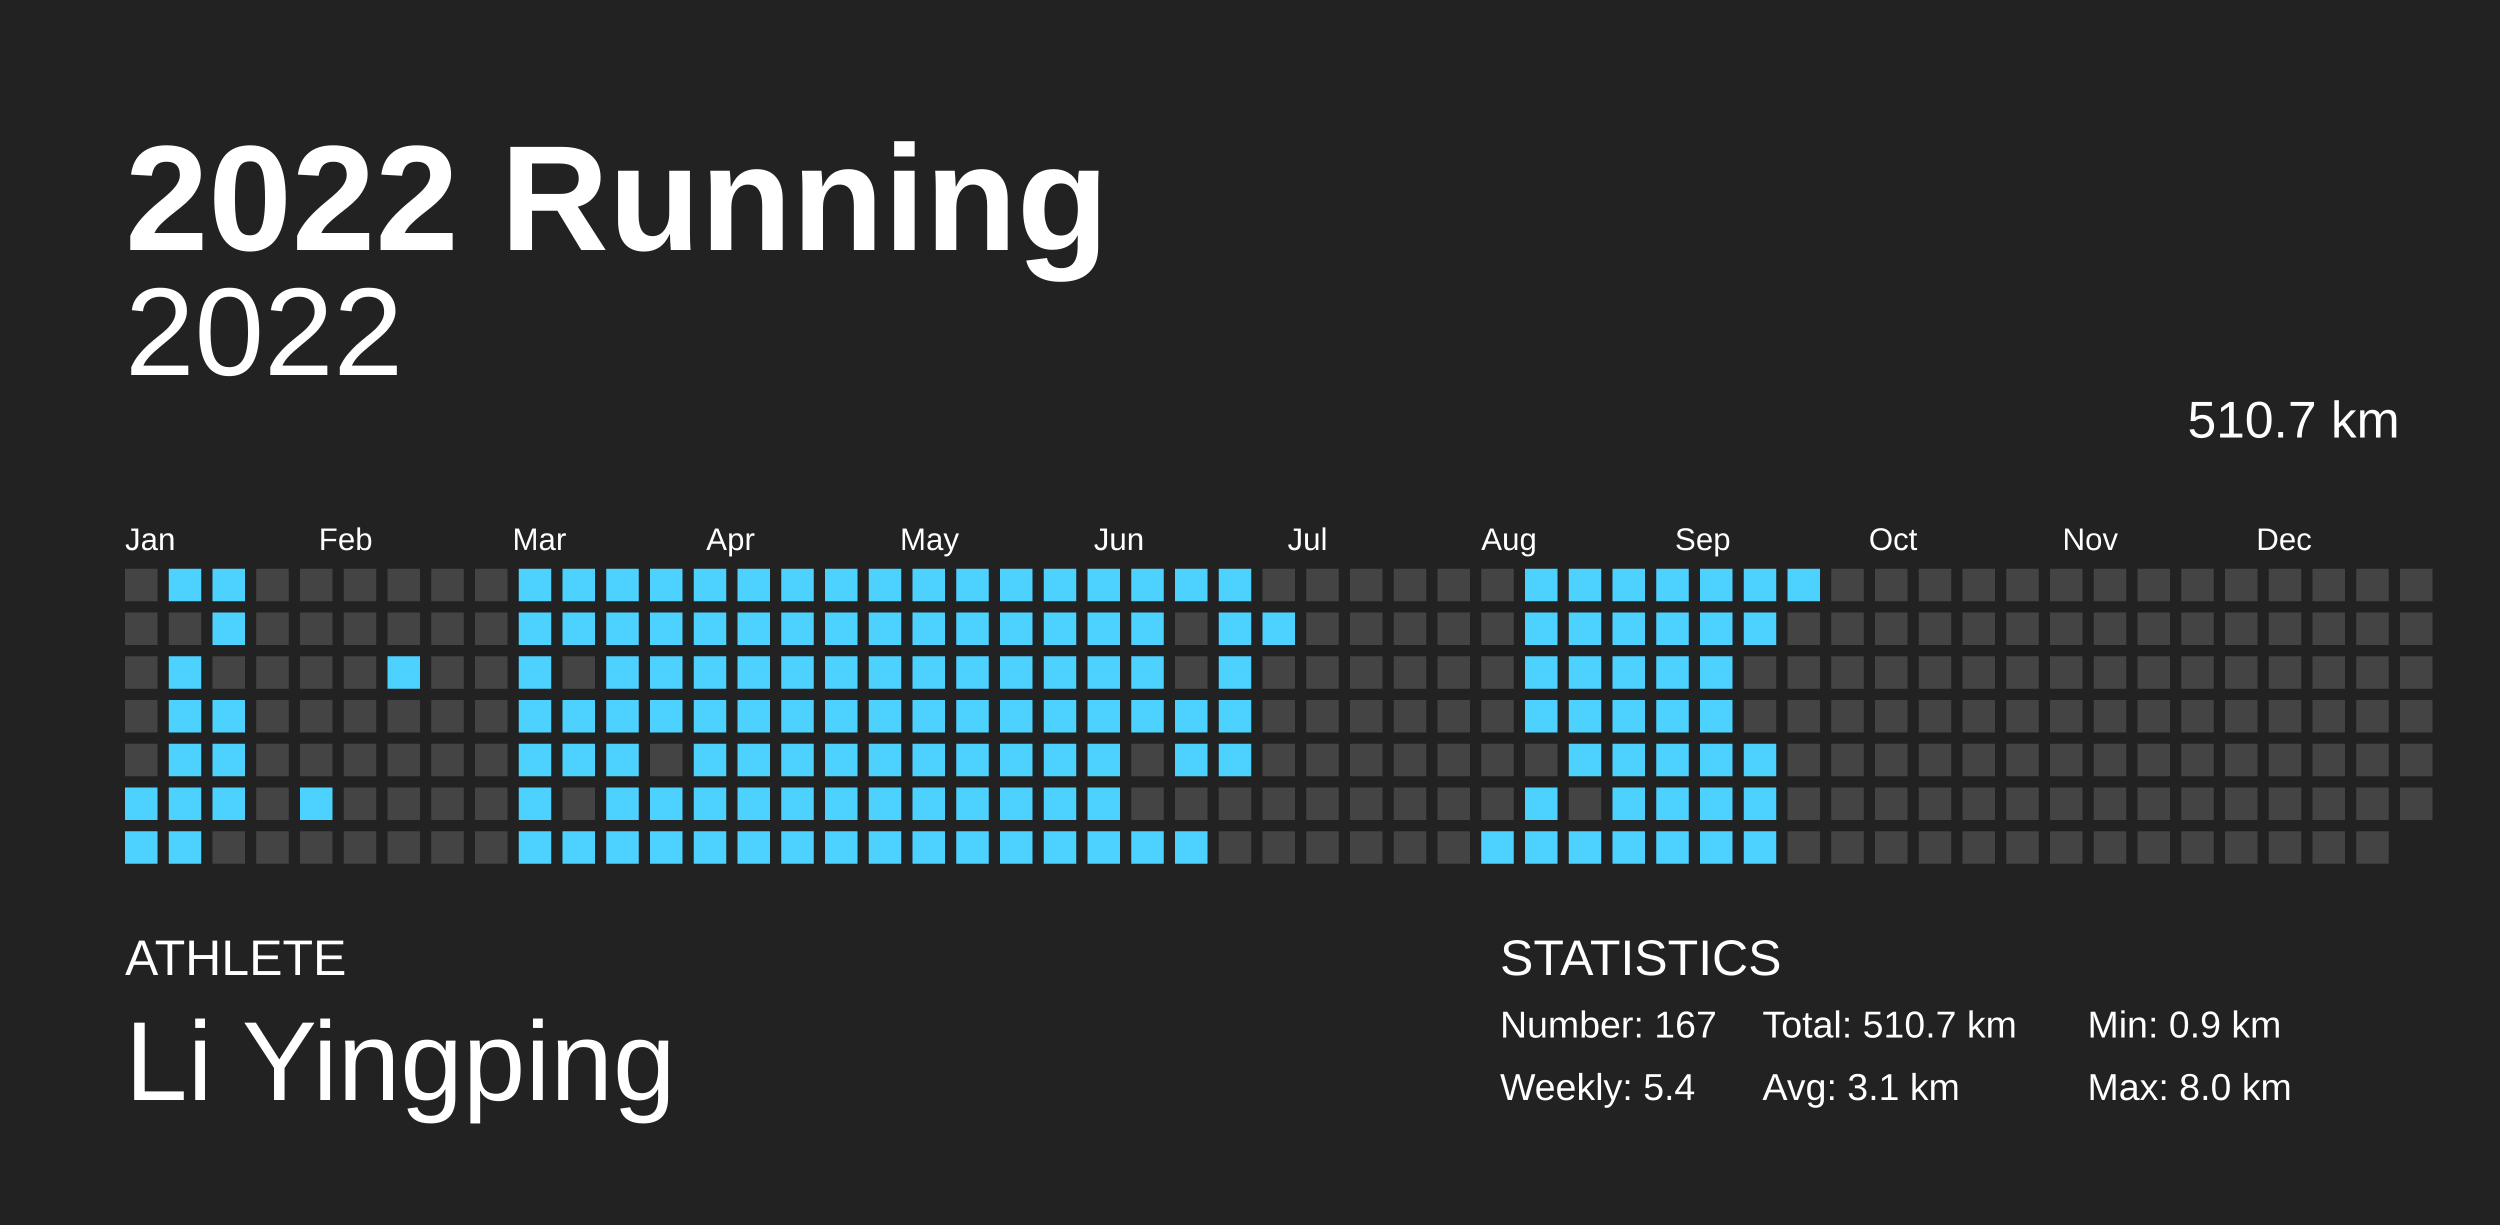
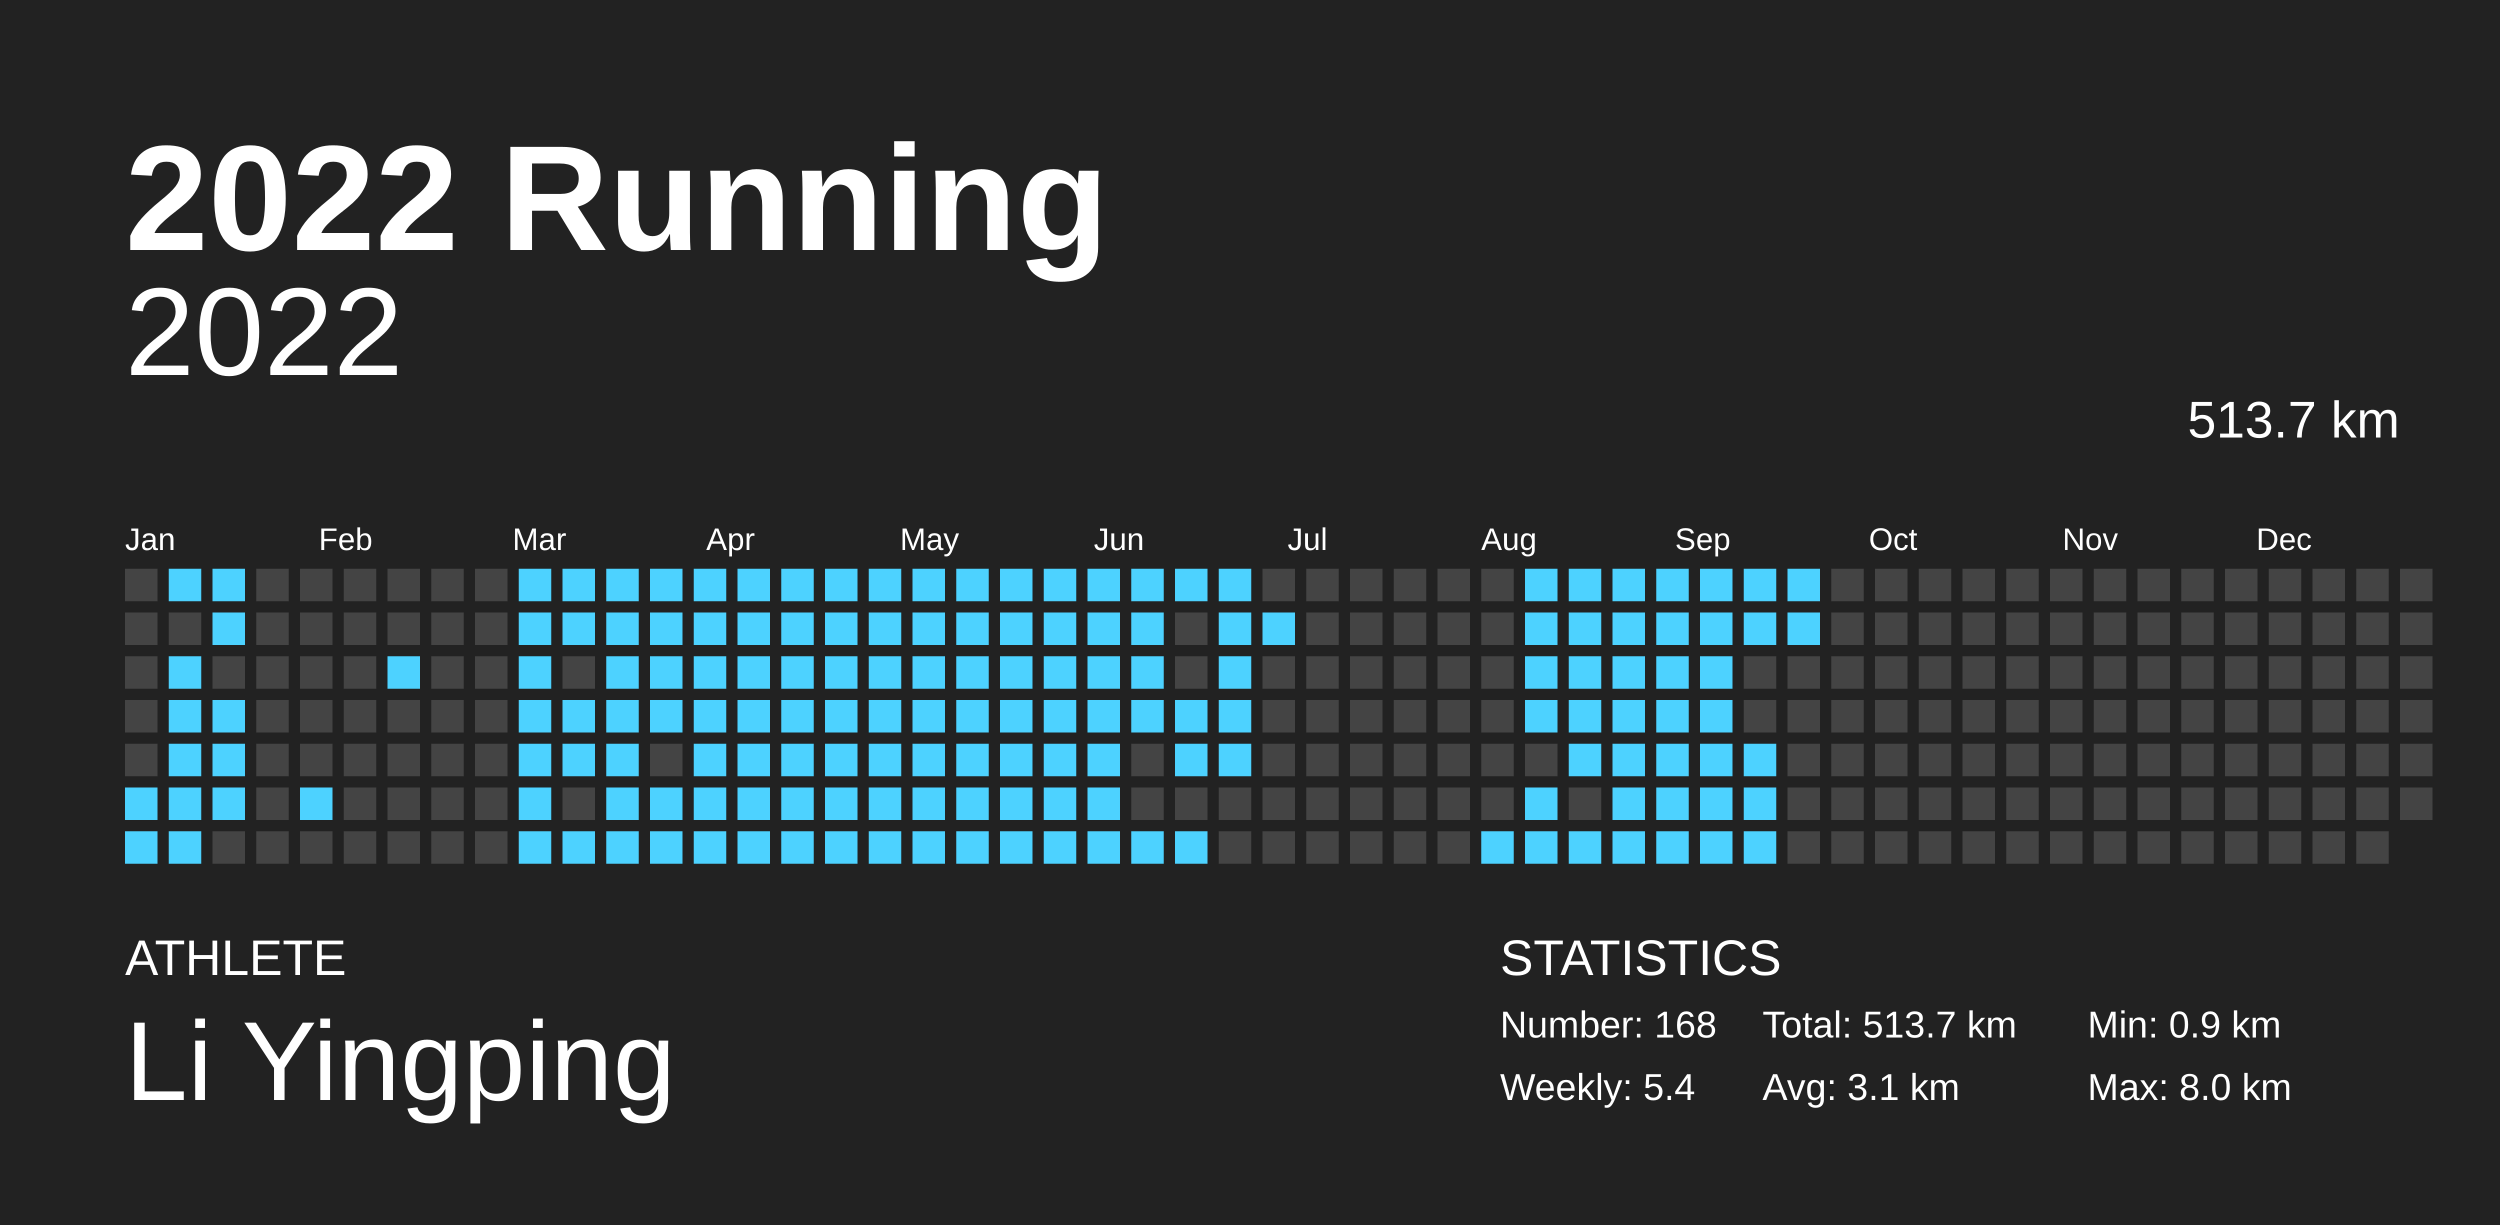
<svg xmlns="http://www.w3.org/2000/svg" baseProfile="full" height="98mm" version="1.1" viewBox="0,0,200,98" width="200mm">
  <defs />
  <rect fill="#222222" height="98" width="200" x="0" y="0" />
  <text fill="#FFFFFF" style="font-size:12px; font-family:Arial; font-weight:bold;" x="10" y="20">2022 Running</text>
  <text fill="#FFFFFF" style="font-size:4px; font-family:Arial" x="10" y="78">ATHLETE</text>
  <text fill="#FFFFFF" style="font-size:9px; font-family:Arial" x="10" y="88">Li Yingping</text>
  <text fill="#FFFFFF" style="font-size:4px; font-family:Arial" x="120" y="78">STATISTICS</text>
-   <text fill="#FFFFFF" style="font-size:3px; font-family:Arial" x="120" y="83">Number: 167</text>
+   <text fill="#FFFFFF" style="font-size:3px; font-family:Arial" x="120" y="83">Number: 168</text>
  <text fill="#FFFFFF" style="font-size:3px; font-family:Arial" x="120" y="88">Weekly: 5.4</text>
-   <text fill="#FFFFFF" style="font-size:3px; font-family:Arial" x="141" y="83">Total: 510.7 km</text>
+   <text fill="#FFFFFF" style="font-size:3px; font-family:Arial" x="141" y="83">Total: 513.7 km</text>
  <text fill="#FFFFFF" style="font-size:3px; font-family:Arial" x="141" y="88">Avg: 3.1 km</text>
  <text fill="#FFFFFF" style="font-size:3px; font-family:Arial" x="167" y="83">Min: 0.9 km</text>
  <text fill="#FFFFFF" style="font-size:3px; font-family:Arial" x="167" y="88">Max: 8.0 km</text>
  <text alignment-baseline="hanging" fill="#FFFFFF" style="font-size:10.0px; font-family:Arial;" x="10" y="30">2022</text>
-   <text alignment-baseline="hanging" fill="#FFFFFF" style="font-size:4.125px; font-family:Arial;" x="175" y="35">510.7 km</text>
+   <text alignment-baseline="hanging" fill="#FFFFFF" style="font-size:4.125px; font-family:Arial;" x="175" y="35">513.7 km</text>
  <text fill="#FFFFFF" style="font-size:2.5px; font-family:Arial" x="10.0" y="44">Jan</text>
  <text fill="#FFFFFF" style="font-size:2.5px; font-family:Arial" x="25.5" y="44">Feb</text>
  <text fill="#FFFFFF" style="font-size:2.5px; font-family:Arial" x="41.0" y="44">Mar</text>
  <text fill="#FFFFFF" style="font-size:2.5px; font-family:Arial" x="56.5" y="44">Apr</text>
  <text fill="#FFFFFF" style="font-size:2.5px; font-family:Arial" x="72.0" y="44">May</text>
  <text fill="#FFFFFF" style="font-size:2.5px; font-family:Arial" x="87.5" y="44">Jun</text>
  <text fill="#FFFFFF" style="font-size:2.5px; font-family:Arial" x="103.0" y="44">Jul</text>
  <text fill="#FFFFFF" style="font-size:2.5px; font-family:Arial" x="118.5" y="44">Aug</text>
  <text fill="#FFFFFF" style="font-size:2.5px; font-family:Arial" x="134.0" y="44">Sep</text>
  <text fill="#FFFFFF" style="font-size:2.5px; font-family:Arial" x="149.5" y="44">Oct</text>
  <text fill="#FFFFFF" style="font-size:2.5px; font-family:Arial" x="165.0" y="44">Nov</text>
  <text fill="#FFFFFF" style="font-size:2.5px; font-family:Arial" x="180.5" y="44">Dec</text>
  <rect fill="#444444" height="2.6" width="2.6" x="10.0" y="45.5" />
  <rect fill="#444444" height="2.6" width="2.6" x="10.0" y="49.0" />
  <rect fill="#444444" height="2.6" width="2.6" x="10.0" y="52.5" />
  <rect fill="#444444" height="2.6" width="2.6" x="10.0" y="56.0" />
  <rect fill="#444444" height="2.6" width="2.6" x="10.0" y="59.5" />
  <rect fill="#4dd2ff" height="2.6" width="2.6" x="10.0" y="63.0" />
  <rect fill="#4dd2ff" height="2.6" width="2.6" x="10.0" y="66.5" />
  <rect fill="#4dd2ff" height="2.6" width="2.6" x="13.5" y="45.5" />
  <rect fill="#444444" height="2.6" width="2.6" x="13.5" y="49.0" />
  <rect fill="#4dd2ff" height="2.6" width="2.6" x="13.5" y="52.5" />
  <rect fill="#4dd2ff" height="2.6" width="2.6" x="13.5" y="56.0" />
  <rect fill="#4dd2ff" height="2.6" width="2.6" x="13.5" y="59.5" />
  <rect fill="#4dd2ff" height="2.6" width="2.6" x="13.5" y="63.0" />
  <rect fill="#4dd2ff" height="2.6" width="2.6" x="13.5" y="66.5" />
  <rect fill="#4dd2ff" height="2.6" width="2.6" x="17.0" y="45.5" />
  <rect fill="#4dd2ff" height="2.6" width="2.6" x="17.0" y="49.0" />
  <rect fill="#444444" height="2.6" width="2.6" x="17.0" y="52.5" />
  <rect fill="#4dd2ff" height="2.6" width="2.6" x="17.0" y="56.0" />
  <rect fill="#4dd2ff" height="2.6" width="2.6" x="17.0" y="59.5" />
  <rect fill="#4dd2ff" height="2.6" width="2.6" x="17.0" y="63.0" />
  <rect fill="#444444" height="2.6" width="2.6" x="17.0" y="66.5" />
  <rect fill="#444444" height="2.6" width="2.6" x="20.5" y="45.5" />
  <rect fill="#444444" height="2.6" width="2.6" x="20.5" y="49.0" />
  <rect fill="#444444" height="2.6" width="2.6" x="20.5" y="52.5" />
  <rect fill="#444444" height="2.6" width="2.6" x="20.5" y="56.0" />
  <rect fill="#444444" height="2.6" width="2.6" x="20.5" y="59.5" />
  <rect fill="#444444" height="2.6" width="2.6" x="20.5" y="63.0" />
  <rect fill="#444444" height="2.6" width="2.6" x="20.5" y="66.5" />
  <rect fill="#444444" height="2.6" width="2.6" x="24.0" y="45.5" />
  <rect fill="#444444" height="2.6" width="2.6" x="24.0" y="49.0" />
  <rect fill="#444444" height="2.6" width="2.6" x="24.0" y="52.5" />
  <rect fill="#444444" height="2.6" width="2.6" x="24.0" y="56.0" />
  <rect fill="#444444" height="2.6" width="2.6" x="24.0" y="59.5" />
  <rect fill="#4dd2ff" height="2.6" width="2.6" x="24.0" y="63.0" />
  <rect fill="#444444" height="2.6" width="2.6" x="24.0" y="66.5" />
  <rect fill="#444444" height="2.6" width="2.6" x="27.5" y="45.5" />
  <rect fill="#444444" height="2.6" width="2.6" x="27.5" y="49.0" />
  <rect fill="#444444" height="2.6" width="2.6" x="27.5" y="52.5" />
  <rect fill="#444444" height="2.6" width="2.6" x="27.5" y="56.0" />
  <rect fill="#444444" height="2.6" width="2.6" x="27.5" y="59.5" />
  <rect fill="#444444" height="2.6" width="2.6" x="27.5" y="63.0" />
  <rect fill="#444444" height="2.6" width="2.6" x="27.5" y="66.5" />
  <rect fill="#444444" height="2.6" width="2.6" x="31.0" y="45.5" />
  <rect fill="#444444" height="2.6" width="2.6" x="31.0" y="49.0" />
  <rect fill="#4dd2ff" height="2.6" width="2.6" x="31.0" y="52.5" />
  <rect fill="#444444" height="2.6" width="2.6" x="31.0" y="56.0" />
  <rect fill="#444444" height="2.6" width="2.6" x="31.0" y="59.5" />
  <rect fill="#444444" height="2.6" width="2.6" x="31.0" y="63.0" />
  <rect fill="#444444" height="2.6" width="2.6" x="31.0" y="66.5" />
  <rect fill="#444444" height="2.6" width="2.6" x="34.5" y="45.5" />
  <rect fill="#444444" height="2.6" width="2.6" x="34.5" y="49.0" />
  <rect fill="#444444" height="2.6" width="2.6" x="34.5" y="52.5" />
  <rect fill="#444444" height="2.6" width="2.6" x="34.5" y="56.0" />
  <rect fill="#444444" height="2.6" width="2.6" x="34.5" y="59.5" />
  <rect fill="#444444" height="2.6" width="2.6" x="34.5" y="63.0" />
  <rect fill="#444444" height="2.6" width="2.6" x="34.5" y="66.5" />
  <rect fill="#444444" height="2.6" width="2.6" x="38.0" y="45.5" />
  <rect fill="#444444" height="2.6" width="2.6" x="38.0" y="49.0" />
  <rect fill="#444444" height="2.6" width="2.6" x="38.0" y="52.5" />
  <rect fill="#444444" height="2.6" width="2.6" x="38.0" y="56.0" />
  <rect fill="#444444" height="2.6" width="2.6" x="38.0" y="59.5" />
  <rect fill="#444444" height="2.6" width="2.6" x="38.0" y="63.0" />
  <rect fill="#444444" height="2.6" width="2.6" x="38.0" y="66.5" />
  <rect fill="#4dd2ff" height="2.6" width="2.6" x="41.5" y="45.5" />
  <rect fill="#4dd2ff" height="2.6" width="2.6" x="41.5" y="49.0" />
  <rect fill="#4dd2ff" height="2.6" width="2.6" x="41.5" y="52.5" />
  <rect fill="#4dd2ff" height="2.6" width="2.6" x="41.5" y="56.0" />
  <rect fill="#4dd2ff" height="2.6" width="2.6" x="41.5" y="59.5" />
  <rect fill="#4dd2ff" height="2.6" width="2.6" x="41.5" y="63.0" />
  <rect fill="#4dd2ff" height="2.6" width="2.6" x="41.5" y="66.5" />
  <rect fill="#4dd2ff" height="2.6" width="2.6" x="45.0" y="45.5" />
  <rect fill="#4dd2ff" height="2.6" width="2.6" x="45.0" y="49.0" />
  <rect fill="#444444" height="2.6" width="2.6" x="45.0" y="52.5" />
  <rect fill="#4dd2ff" height="2.6" width="2.6" x="45.0" y="56.0" />
  <rect fill="#4dd2ff" height="2.6" width="2.6" x="45.0" y="59.5" />
  <rect fill="#444444" height="2.6" width="2.6" x="45.0" y="63.0" />
  <rect fill="#4dd2ff" height="2.6" width="2.6" x="45.0" y="66.5" />
  <rect fill="#4dd2ff" height="2.6" width="2.6" x="48.5" y="45.5" />
  <rect fill="#4dd2ff" height="2.6" width="2.6" x="48.5" y="49.0" />
  <rect fill="#4dd2ff" height="2.6" width="2.6" x="48.5" y="52.5" />
  <rect fill="#4dd2ff" height="2.6" width="2.6" x="48.5" y="56.0" />
  <rect fill="#4dd2ff" height="2.6" width="2.6" x="48.5" y="59.5" />
  <rect fill="#4dd2ff" height="2.6" width="2.6" x="48.5" y="63.0" />
  <rect fill="#4dd2ff" height="2.6" width="2.6" x="48.5" y="66.5" />
  <rect fill="#4dd2ff" height="2.6" width="2.6" x="52.0" y="45.5" />
  <rect fill="#4dd2ff" height="2.6" width="2.6" x="52.0" y="49.0" />
  <rect fill="#4dd2ff" height="2.6" width="2.6" x="52.0" y="52.5" />
  <rect fill="#4dd2ff" height="2.6" width="2.6" x="52.0" y="56.0" />
  <rect fill="#444444" height="2.6" width="2.6" x="52.0" y="59.5" />
  <rect fill="#4dd2ff" height="2.6" width="2.6" x="52.0" y="63.0" />
  <rect fill="#4dd2ff" height="2.6" width="2.6" x="52.0" y="66.5" />
  <rect fill="#4dd2ff" height="2.6" width="2.6" x="55.5" y="45.5" />
  <rect fill="#4dd2ff" height="2.6" width="2.6" x="55.5" y="49.0" />
  <rect fill="#4dd2ff" height="2.6" width="2.6" x="55.5" y="52.5" />
  <rect fill="#4dd2ff" height="2.6" width="2.6" x="55.5" y="56.0" />
  <rect fill="#4dd2ff" height="2.6" width="2.6" x="55.5" y="59.5" />
  <rect fill="#4dd2ff" height="2.6" width="2.6" x="55.5" y="63.0" />
  <rect fill="#4dd2ff" height="2.6" width="2.6" x="55.5" y="66.5" />
  <rect fill="#4dd2ff" height="2.6" width="2.6" x="59.0" y="45.5" />
  <rect fill="#4dd2ff" height="2.6" width="2.6" x="59.0" y="49.0" />
  <rect fill="#4dd2ff" height="2.6" width="2.6" x="59.0" y="52.5" />
  <rect fill="#4dd2ff" height="2.6" width="2.6" x="59.0" y="56.0" />
  <rect fill="#4dd2ff" height="2.6" width="2.6" x="59.0" y="59.5" />
  <rect fill="#4dd2ff" height="2.6" width="2.6" x="59.0" y="63.0" />
  <rect fill="#4dd2ff" height="2.6" width="2.6" x="59.0" y="66.5" />
  <rect fill="#4dd2ff" height="2.6" width="2.6" x="62.5" y="45.5" />
  <rect fill="#4dd2ff" height="2.6" width="2.6" x="62.5" y="49.0" />
  <rect fill="#4dd2ff" height="2.6" width="2.6" x="62.5" y="52.5" />
  <rect fill="#4dd2ff" height="2.6" width="2.6" x="62.5" y="56.0" />
  <rect fill="#4dd2ff" height="2.6" width="2.6" x="62.5" y="59.5" />
  <rect fill="#4dd2ff" height="2.6" width="2.6" x="62.5" y="63.0" />
  <rect fill="#4dd2ff" height="2.6" width="2.6" x="62.5" y="66.5" />
  <rect fill="#4dd2ff" height="2.6" width="2.6" x="66.0" y="45.5" />
  <rect fill="#4dd2ff" height="2.6" width="2.6" x="66.0" y="49.0" />
  <rect fill="#4dd2ff" height="2.6" width="2.6" x="66.0" y="52.5" />
  <rect fill="#4dd2ff" height="2.6" width="2.6" x="66.0" y="56.0" />
  <rect fill="#4dd2ff" height="2.6" width="2.6" x="66.0" y="59.5" />
  <rect fill="#4dd2ff" height="2.6" width="2.6" x="66.0" y="63.0" />
  <rect fill="#4dd2ff" height="2.6" width="2.6" x="66.0" y="66.5" />
  <rect fill="#4dd2ff" height="2.6" width="2.6" x="69.5" y="45.5" />
  <rect fill="#4dd2ff" height="2.6" width="2.6" x="69.5" y="49.0" />
  <rect fill="#4dd2ff" height="2.6" width="2.6" x="69.5" y="52.5" />
  <rect fill="#4dd2ff" height="2.6" width="2.6" x="69.5" y="56.0" />
  <rect fill="#4dd2ff" height="2.6" width="2.6" x="69.5" y="59.5" />
  <rect fill="#4dd2ff" height="2.6" width="2.6" x="69.5" y="63.0" />
  <rect fill="#4dd2ff" height="2.6" width="2.6" x="69.5" y="66.5" />
  <rect fill="#4dd2ff" height="2.6" width="2.6" x="73.0" y="45.5" />
  <rect fill="#4dd2ff" height="2.6" width="2.6" x="73.0" y="49.0" />
  <rect fill="#4dd2ff" height="2.6" width="2.6" x="73.0" y="52.5" />
  <rect fill="#4dd2ff" height="2.6" width="2.6" x="73.0" y="56.0" />
  <rect fill="#4dd2ff" height="2.6" width="2.6" x="73.0" y="59.5" />
  <rect fill="#4dd2ff" height="2.6" width="2.6" x="73.0" y="63.0" />
  <rect fill="#4dd2ff" height="2.6" width="2.6" x="73.0" y="66.5" />
  <rect fill="#4dd2ff" height="2.6" width="2.6" x="76.5" y="45.5" />
  <rect fill="#4dd2ff" height="2.6" width="2.6" x="76.5" y="49.0" />
  <rect fill="#4dd2ff" height="2.6" width="2.6" x="76.5" y="52.5" />
  <rect fill="#4dd2ff" height="2.6" width="2.6" x="76.5" y="56.0" />
  <rect fill="#4dd2ff" height="2.6" width="2.6" x="76.5" y="59.5" />
  <rect fill="#4dd2ff" height="2.6" width="2.6" x="76.5" y="63.0" />
  <rect fill="#4dd2ff" height="2.6" width="2.6" x="76.5" y="66.5" />
  <rect fill="#4dd2ff" height="2.6" width="2.6" x="80.0" y="45.5" />
  <rect fill="#4dd2ff" height="2.6" width="2.6" x="80.0" y="49.0" />
  <rect fill="#4dd2ff" height="2.6" width="2.6" x="80.0" y="52.5" />
  <rect fill="#4dd2ff" height="2.6" width="2.6" x="80.0" y="56.0" />
  <rect fill="#4dd2ff" height="2.6" width="2.6" x="80.0" y="59.5" />
  <rect fill="#4dd2ff" height="2.6" width="2.6" x="80.0" y="63.0" />
  <rect fill="#4dd2ff" height="2.6" width="2.6" x="80.0" y="66.5" />
  <rect fill="#4dd2ff" height="2.6" width="2.6" x="83.5" y="45.5" />
  <rect fill="#4dd2ff" height="2.6" width="2.6" x="83.5" y="49.0" />
  <rect fill="#4dd2ff" height="2.6" width="2.6" x="83.5" y="52.5" />
  <rect fill="#4dd2ff" height="2.6" width="2.6" x="83.5" y="56.0" />
  <rect fill="#4dd2ff" height="2.6" width="2.6" x="83.5" y="59.5" />
  <rect fill="#4dd2ff" height="2.6" width="2.6" x="83.5" y="63.0" />
  <rect fill="#4dd2ff" height="2.6" width="2.6" x="83.5" y="66.5" />
  <rect fill="#4dd2ff" height="2.6" width="2.6" x="87.0" y="45.5" />
  <rect fill="#4dd2ff" height="2.6" width="2.6" x="87.0" y="49.0" />
  <rect fill="#4dd2ff" height="2.6" width="2.6" x="87.0" y="52.5" />
  <rect fill="#4dd2ff" height="2.6" width="2.6" x="87.0" y="56.0" />
  <rect fill="#4dd2ff" height="2.6" width="2.6" x="87.0" y="59.5" />
  <rect fill="#4dd2ff" height="2.6" width="2.6" x="87.0" y="63.0" />
  <rect fill="#4dd2ff" height="2.6" width="2.6" x="87.0" y="66.5" />
  <rect fill="#4dd2ff" height="2.6" width="2.6" x="90.5" y="45.5" />
  <rect fill="#4dd2ff" height="2.6" width="2.6" x="90.5" y="49.0" />
  <rect fill="#4dd2ff" height="2.6" width="2.6" x="90.5" y="52.5" />
  <rect fill="#4dd2ff" height="2.6" width="2.6" x="90.5" y="56.0" />
  <rect fill="#444444" height="2.6" width="2.6" x="90.5" y="59.5" />
  <rect fill="#444444" height="2.6" width="2.6" x="90.5" y="63.0" />
  <rect fill="#4dd2ff" height="2.6" width="2.6" x="90.5" y="66.5" />
  <rect fill="#4dd2ff" height="2.6" width="2.6" x="94.0" y="45.5" />
  <rect fill="#444444" height="2.6" width="2.6" x="94.0" y="49.0" />
  <rect fill="#444444" height="2.6" width="2.6" x="94.0" y="52.5" />
  <rect fill="#4dd2ff" height="2.6" width="2.6" x="94.0" y="56.0" />
  <rect fill="#4dd2ff" height="2.6" width="2.6" x="94.0" y="59.5" />
  <rect fill="#444444" height="2.6" width="2.6" x="94.0" y="63.0" />
  <rect fill="#4dd2ff" height="2.6" width="2.6" x="94.0" y="66.5" />
  <rect fill="#4dd2ff" height="2.6" width="2.6" x="97.5" y="45.5" />
  <rect fill="#4dd2ff" height="2.6" width="2.6" x="97.5" y="49.0" />
  <rect fill="#4dd2ff" height="2.6" width="2.6" x="97.5" y="52.5" />
  <rect fill="#4dd2ff" height="2.6" width="2.6" x="97.5" y="56.0" />
  <rect fill="#4dd2ff" height="2.6" width="2.6" x="97.5" y="59.5" />
  <rect fill="#444444" height="2.6" width="2.6" x="97.5" y="63.0" />
  <rect fill="#444444" height="2.6" width="2.6" x="97.5" y="66.5" />
  <rect fill="#444444" height="2.6" width="2.6" x="101.0" y="45.5" />
  <rect fill="#4dd2ff" height="2.6" width="2.6" x="101.0" y="49.0" />
  <rect fill="#444444" height="2.6" width="2.6" x="101.0" y="52.5" />
  <rect fill="#444444" height="2.6" width="2.6" x="101.0" y="56.0" />
  <rect fill="#444444" height="2.6" width="2.6" x="101.0" y="59.5" />
  <rect fill="#444444" height="2.6" width="2.6" x="101.0" y="63.0" />
  <rect fill="#444444" height="2.6" width="2.6" x="101.0" y="66.5" />
  <rect fill="#444444" height="2.6" width="2.6" x="104.5" y="45.5" />
  <rect fill="#444444" height="2.6" width="2.6" x="104.5" y="49.0" />
  <rect fill="#444444" height="2.6" width="2.6" x="104.5" y="52.5" />
  <rect fill="#444444" height="2.6" width="2.6" x="104.5" y="56.0" />
  <rect fill="#444444" height="2.6" width="2.6" x="104.5" y="59.5" />
  <rect fill="#444444" height="2.6" width="2.6" x="104.5" y="63.0" />
  <rect fill="#444444" height="2.6" width="2.6" x="104.5" y="66.5" />
  <rect fill="#444444" height="2.6" width="2.6" x="108.0" y="45.5" />
  <rect fill="#444444" height="2.6" width="2.6" x="108.0" y="49.0" />
  <rect fill="#444444" height="2.6" width="2.6" x="108.0" y="52.5" />
  <rect fill="#444444" height="2.6" width="2.6" x="108.0" y="56.0" />
  <rect fill="#444444" height="2.6" width="2.6" x="108.0" y="59.5" />
  <rect fill="#444444" height="2.6" width="2.6" x="108.0" y="63.0" />
  <rect fill="#444444" height="2.6" width="2.6" x="108.0" y="66.5" />
  <rect fill="#444444" height="2.6" width="2.6" x="111.5" y="45.5" />
  <rect fill="#444444" height="2.6" width="2.6" x="111.5" y="49.0" />
  <rect fill="#444444" height="2.6" width="2.6" x="111.5" y="52.5" />
  <rect fill="#444444" height="2.6" width="2.6" x="111.5" y="56.0" />
  <rect fill="#444444" height="2.6" width="2.6" x="111.5" y="59.5" />
  <rect fill="#444444" height="2.6" width="2.6" x="111.5" y="63.0" />
  <rect fill="#444444" height="2.6" width="2.6" x="111.5" y="66.5" />
  <rect fill="#444444" height="2.6" width="2.6" x="115.0" y="45.5" />
  <rect fill="#444444" height="2.6" width="2.6" x="115.0" y="49.0" />
  <rect fill="#444444" height="2.6" width="2.6" x="115.0" y="52.5" />
  <rect fill="#444444" height="2.6" width="2.6" x="115.0" y="56.0" />
  <rect fill="#444444" height="2.6" width="2.6" x="115.0" y="59.5" />
  <rect fill="#444444" height="2.6" width="2.6" x="115.0" y="63.0" />
  <rect fill="#444444" height="2.6" width="2.6" x="115.0" y="66.5" />
  <rect fill="#444444" height="2.6" width="2.6" x="118.5" y="45.5" />
  <rect fill="#444444" height="2.6" width="2.6" x="118.5" y="49.0" />
  <rect fill="#444444" height="2.6" width="2.6" x="118.5" y="52.5" />
  <rect fill="#444444" height="2.6" width="2.6" x="118.5" y="56.0" />
  <rect fill="#444444" height="2.6" width="2.6" x="118.5" y="59.5" />
  <rect fill="#444444" height="2.6" width="2.6" x="118.5" y="63.0" />
  <rect fill="#4dd2ff" height="2.6" width="2.6" x="118.5" y="66.5" />
  <rect fill="#4dd2ff" height="2.6" width="2.6" x="122.0" y="45.5" />
  <rect fill="#4dd2ff" height="2.6" width="2.6" x="122.0" y="49.0" />
  <rect fill="#4dd2ff" height="2.6" width="2.6" x="122.0" y="52.5" />
  <rect fill="#4dd2ff" height="2.6" width="2.6" x="122.0" y="56.0" />
  <rect fill="#444444" height="2.6" width="2.6" x="122.0" y="59.5" />
  <rect fill="#4dd2ff" height="2.6" width="2.6" x="122.0" y="63.0" />
  <rect fill="#4dd2ff" height="2.6" width="2.6" x="122.0" y="66.5" />
  <rect fill="#4dd2ff" height="2.6" width="2.6" x="125.5" y="45.5" />
  <rect fill="#4dd2ff" height="2.6" width="2.6" x="125.5" y="49.0" />
  <rect fill="#4dd2ff" height="2.6" width="2.6" x="125.5" y="52.5" />
  <rect fill="#4dd2ff" height="2.6" width="2.6" x="125.5" y="56.0" />
  <rect fill="#4dd2ff" height="2.6" width="2.6" x="125.5" y="59.5" />
  <rect fill="#444444" height="2.6" width="2.6" x="125.5" y="63.0" />
  <rect fill="#4dd2ff" height="2.6" width="2.6" x="125.5" y="66.5" />
  <rect fill="#4dd2ff" height="2.6" width="2.6" x="129.0" y="45.5" />
  <rect fill="#4dd2ff" height="2.6" width="2.6" x="129.0" y="49.0" />
  <rect fill="#4dd2ff" height="2.6" width="2.6" x="129.0" y="52.5" />
  <rect fill="#4dd2ff" height="2.6" width="2.6" x="129.0" y="56.0" />
  <rect fill="#4dd2ff" height="2.6" width="2.6" x="129.0" y="59.5" />
  <rect fill="#4dd2ff" height="2.6" width="2.6" x="129.0" y="63.0" />
  <rect fill="#4dd2ff" height="2.6" width="2.6" x="129.0" y="66.5" />
  <rect fill="#4dd2ff" height="2.6" width="2.6" x="132.5" y="45.5" />
  <rect fill="#4dd2ff" height="2.6" width="2.6" x="132.5" y="49.0" />
  <rect fill="#4dd2ff" height="2.6" width="2.6" x="132.5" y="52.5" />
  <rect fill="#4dd2ff" height="2.6" width="2.6" x="132.5" y="56.0" />
  <rect fill="#4dd2ff" height="2.6" width="2.6" x="132.5" y="59.5" />
  <rect fill="#4dd2ff" height="2.6" width="2.6" x="132.5" y="63.0" />
  <rect fill="#4dd2ff" height="2.6" width="2.6" x="132.5" y="66.5" />
  <rect fill="#4dd2ff" height="2.6" width="2.6" x="136.0" y="45.5" />
  <rect fill="#4dd2ff" height="2.6" width="2.6" x="136.0" y="49.0" />
  <rect fill="#4dd2ff" height="2.6" width="2.6" x="136.0" y="52.5" />
  <rect fill="#4dd2ff" height="2.6" width="2.6" x="136.0" y="56.0" />
  <rect fill="#4dd2ff" height="2.6" width="2.6" x="136.0" y="59.5" />
  <rect fill="#4dd2ff" height="2.6" width="2.6" x="136.0" y="63.0" />
  <rect fill="#4dd2ff" height="2.6" width="2.6" x="136.0" y="66.5" />
  <rect fill="#4dd2ff" height="2.6" width="2.6" x="139.5" y="45.5" />
  <rect fill="#4dd2ff" height="2.6" width="2.6" x="139.5" y="49.0" />
  <rect fill="#444444" height="2.6" width="2.6" x="139.5" y="52.5" />
  <rect fill="#444444" height="2.6" width="2.6" x="139.5" y="56.0" />
  <rect fill="#4dd2ff" height="2.6" width="2.6" x="139.5" y="59.5" />
  <rect fill="#4dd2ff" height="2.6" width="2.6" x="139.5" y="63.0" />
  <rect fill="#4dd2ff" height="2.6" width="2.6" x="139.5" y="66.5" />
  <rect fill="#4dd2ff" height="2.6" width="2.6" x="143.0" y="45.5" />
-   <rect fill="#444444" height="2.6" width="2.6" x="143.0" y="49.0" />
+   <rect fill="#4dd2ff" height="2.6" width="2.6" x="143.0" y="49.0" />
  <rect fill="#444444" height="2.6" width="2.6" x="143.0" y="52.5" />
  <rect fill="#444444" height="2.6" width="2.6" x="143.0" y="56.0" />
  <rect fill="#444444" height="2.6" width="2.6" x="143.0" y="59.5" />
  <rect fill="#444444" height="2.6" width="2.6" x="143.0" y="63.0" />
  <rect fill="#444444" height="2.6" width="2.6" x="143.0" y="66.5" />
  <rect fill="#444444" height="2.6" width="2.6" x="146.5" y="45.5" />
  <rect fill="#444444" height="2.6" width="2.6" x="146.5" y="49.0" />
  <rect fill="#444444" height="2.6" width="2.6" x="146.5" y="52.5" />
  <rect fill="#444444" height="2.6" width="2.6" x="146.5" y="56.0" />
  <rect fill="#444444" height="2.6" width="2.6" x="146.5" y="59.5" />
  <rect fill="#444444" height="2.6" width="2.6" x="146.5" y="63.0" />
  <rect fill="#444444" height="2.6" width="2.6" x="146.5" y="66.5" />
  <rect fill="#444444" height="2.6" width="2.6" x="150.0" y="45.5" />
  <rect fill="#444444" height="2.6" width="2.6" x="150.0" y="49.0" />
  <rect fill="#444444" height="2.6" width="2.6" x="150.0" y="52.5" />
  <rect fill="#444444" height="2.6" width="2.6" x="150.0" y="56.0" />
  <rect fill="#444444" height="2.6" width="2.6" x="150.0" y="59.5" />
  <rect fill="#444444" height="2.6" width="2.6" x="150.0" y="63.0" />
  <rect fill="#444444" height="2.6" width="2.6" x="150.0" y="66.5" />
  <rect fill="#444444" height="2.6" width="2.6" x="153.5" y="45.5" />
  <rect fill="#444444" height="2.6" width="2.6" x="153.5" y="49.0" />
  <rect fill="#444444" height="2.6" width="2.6" x="153.5" y="52.5" />
  <rect fill="#444444" height="2.6" width="2.6" x="153.5" y="56.0" />
  <rect fill="#444444" height="2.6" width="2.6" x="153.5" y="59.5" />
  <rect fill="#444444" height="2.6" width="2.6" x="153.5" y="63.0" />
  <rect fill="#444444" height="2.6" width="2.6" x="153.5" y="66.5" />
  <rect fill="#444444" height="2.6" width="2.6" x="157.0" y="45.5" />
  <rect fill="#444444" height="2.6" width="2.6" x="157.0" y="49.0" />
  <rect fill="#444444" height="2.6" width="2.6" x="157.0" y="52.5" />
  <rect fill="#444444" height="2.6" width="2.6" x="157.0" y="56.0" />
  <rect fill="#444444" height="2.6" width="2.6" x="157.0" y="59.5" />
  <rect fill="#444444" height="2.6" width="2.6" x="157.0" y="63.0" />
  <rect fill="#444444" height="2.6" width="2.6" x="157.0" y="66.5" />
  <rect fill="#444444" height="2.6" width="2.6" x="160.5" y="45.5" />
  <rect fill="#444444" height="2.6" width="2.6" x="160.5" y="49.0" />
  <rect fill="#444444" height="2.6" width="2.6" x="160.5" y="52.5" />
  <rect fill="#444444" height="2.6" width="2.6" x="160.5" y="56.0" />
  <rect fill="#444444" height="2.6" width="2.6" x="160.5" y="59.5" />
  <rect fill="#444444" height="2.6" width="2.6" x="160.5" y="63.0" />
  <rect fill="#444444" height="2.6" width="2.6" x="160.5" y="66.5" />
  <rect fill="#444444" height="2.6" width="2.6" x="164.0" y="45.5" />
  <rect fill="#444444" height="2.6" width="2.6" x="164.0" y="49.0" />
  <rect fill="#444444" height="2.6" width="2.6" x="164.0" y="52.5" />
  <rect fill="#444444" height="2.6" width="2.6" x="164.0" y="56.0" />
  <rect fill="#444444" height="2.6" width="2.6" x="164.0" y="59.5" />
  <rect fill="#444444" height="2.6" width="2.6" x="164.0" y="63.0" />
  <rect fill="#444444" height="2.6" width="2.6" x="164.0" y="66.5" />
  <rect fill="#444444" height="2.6" width="2.6" x="167.5" y="45.5" />
  <rect fill="#444444" height="2.6" width="2.6" x="167.5" y="49.0" />
  <rect fill="#444444" height="2.6" width="2.6" x="167.5" y="52.5" />
  <rect fill="#444444" height="2.6" width="2.6" x="167.5" y="56.0" />
  <rect fill="#444444" height="2.6" width="2.6" x="167.5" y="59.5" />
  <rect fill="#444444" height="2.6" width="2.6" x="167.5" y="63.0" />
  <rect fill="#444444" height="2.6" width="2.6" x="167.5" y="66.5" />
  <rect fill="#444444" height="2.6" width="2.6" x="171.0" y="45.5" />
  <rect fill="#444444" height="2.6" width="2.6" x="171.0" y="49.0" />
  <rect fill="#444444" height="2.6" width="2.6" x="171.0" y="52.5" />
  <rect fill="#444444" height="2.6" width="2.6" x="171.0" y="56.0" />
  <rect fill="#444444" height="2.6" width="2.6" x="171.0" y="59.5" />
  <rect fill="#444444" height="2.6" width="2.6" x="171.0" y="63.0" />
  <rect fill="#444444" height="2.6" width="2.6" x="171.0" y="66.5" />
  <rect fill="#444444" height="2.6" width="2.6" x="174.5" y="45.5" />
  <rect fill="#444444" height="2.6" width="2.6" x="174.5" y="49.0" />
  <rect fill="#444444" height="2.6" width="2.6" x="174.5" y="52.5" />
  <rect fill="#444444" height="2.6" width="2.6" x="174.5" y="56.0" />
  <rect fill="#444444" height="2.6" width="2.6" x="174.5" y="59.5" />
  <rect fill="#444444" height="2.6" width="2.6" x="174.5" y="63.0" />
  <rect fill="#444444" height="2.6" width="2.6" x="174.5" y="66.5" />
  <rect fill="#444444" height="2.6" width="2.6" x="178.0" y="45.5" />
  <rect fill="#444444" height="2.6" width="2.6" x="178.0" y="49.0" />
  <rect fill="#444444" height="2.6" width="2.6" x="178.0" y="52.5" />
  <rect fill="#444444" height="2.6" width="2.6" x="178.0" y="56.0" />
  <rect fill="#444444" height="2.6" width="2.6" x="178.0" y="59.5" />
  <rect fill="#444444" height="2.6" width="2.6" x="178.0" y="63.0" />
  <rect fill="#444444" height="2.6" width="2.6" x="178.0" y="66.5" />
  <rect fill="#444444" height="2.6" width="2.6" x="181.5" y="45.5" />
  <rect fill="#444444" height="2.6" width="2.6" x="181.5" y="49.0" />
  <rect fill="#444444" height="2.6" width="2.6" x="181.5" y="52.5" />
  <rect fill="#444444" height="2.6" width="2.6" x="181.5" y="56.0" />
  <rect fill="#444444" height="2.6" width="2.6" x="181.5" y="59.5" />
  <rect fill="#444444" height="2.6" width="2.6" x="181.5" y="63.0" />
  <rect fill="#444444" height="2.6" width="2.6" x="181.5" y="66.5" />
  <rect fill="#444444" height="2.6" width="2.6" x="185.0" y="45.5" />
  <rect fill="#444444" height="2.6" width="2.6" x="185.0" y="49.0" />
  <rect fill="#444444" height="2.6" width="2.6" x="185.0" y="52.5" />
  <rect fill="#444444" height="2.6" width="2.6" x="185.0" y="56.0" />
  <rect fill="#444444" height="2.6" width="2.6" x="185.0" y="59.5" />
  <rect fill="#444444" height="2.6" width="2.6" x="185.0" y="63.0" />
  <rect fill="#444444" height="2.6" width="2.6" x="185.0" y="66.5" />
  <rect fill="#444444" height="2.6" width="2.6" x="188.5" y="45.5" />
  <rect fill="#444444" height="2.6" width="2.6" x="188.5" y="49.0" />
  <rect fill="#444444" height="2.6" width="2.6" x="188.5" y="52.5" />
  <rect fill="#444444" height="2.6" width="2.6" x="188.5" y="56.0" />
  <rect fill="#444444" height="2.6" width="2.6" x="188.5" y="59.5" />
  <rect fill="#444444" height="2.6" width="2.6" x="188.5" y="63.0" />
  <rect fill="#444444" height="2.6" width="2.6" x="188.5" y="66.5" />
  <rect fill="#444444" height="2.6" width="2.6" x="192.0" y="45.5" />
  <rect fill="#444444" height="2.6" width="2.6" x="192.0" y="49.0" />
  <rect fill="#444444" height="2.6" width="2.6" x="192.0" y="52.5" />
  <rect fill="#444444" height="2.6" width="2.6" x="192.0" y="56.0" />
  <rect fill="#444444" height="2.6" width="2.6" x="192.0" y="59.5" />
  <rect fill="#444444" height="2.6" width="2.6" x="192.0" y="63.0" />
</svg>
